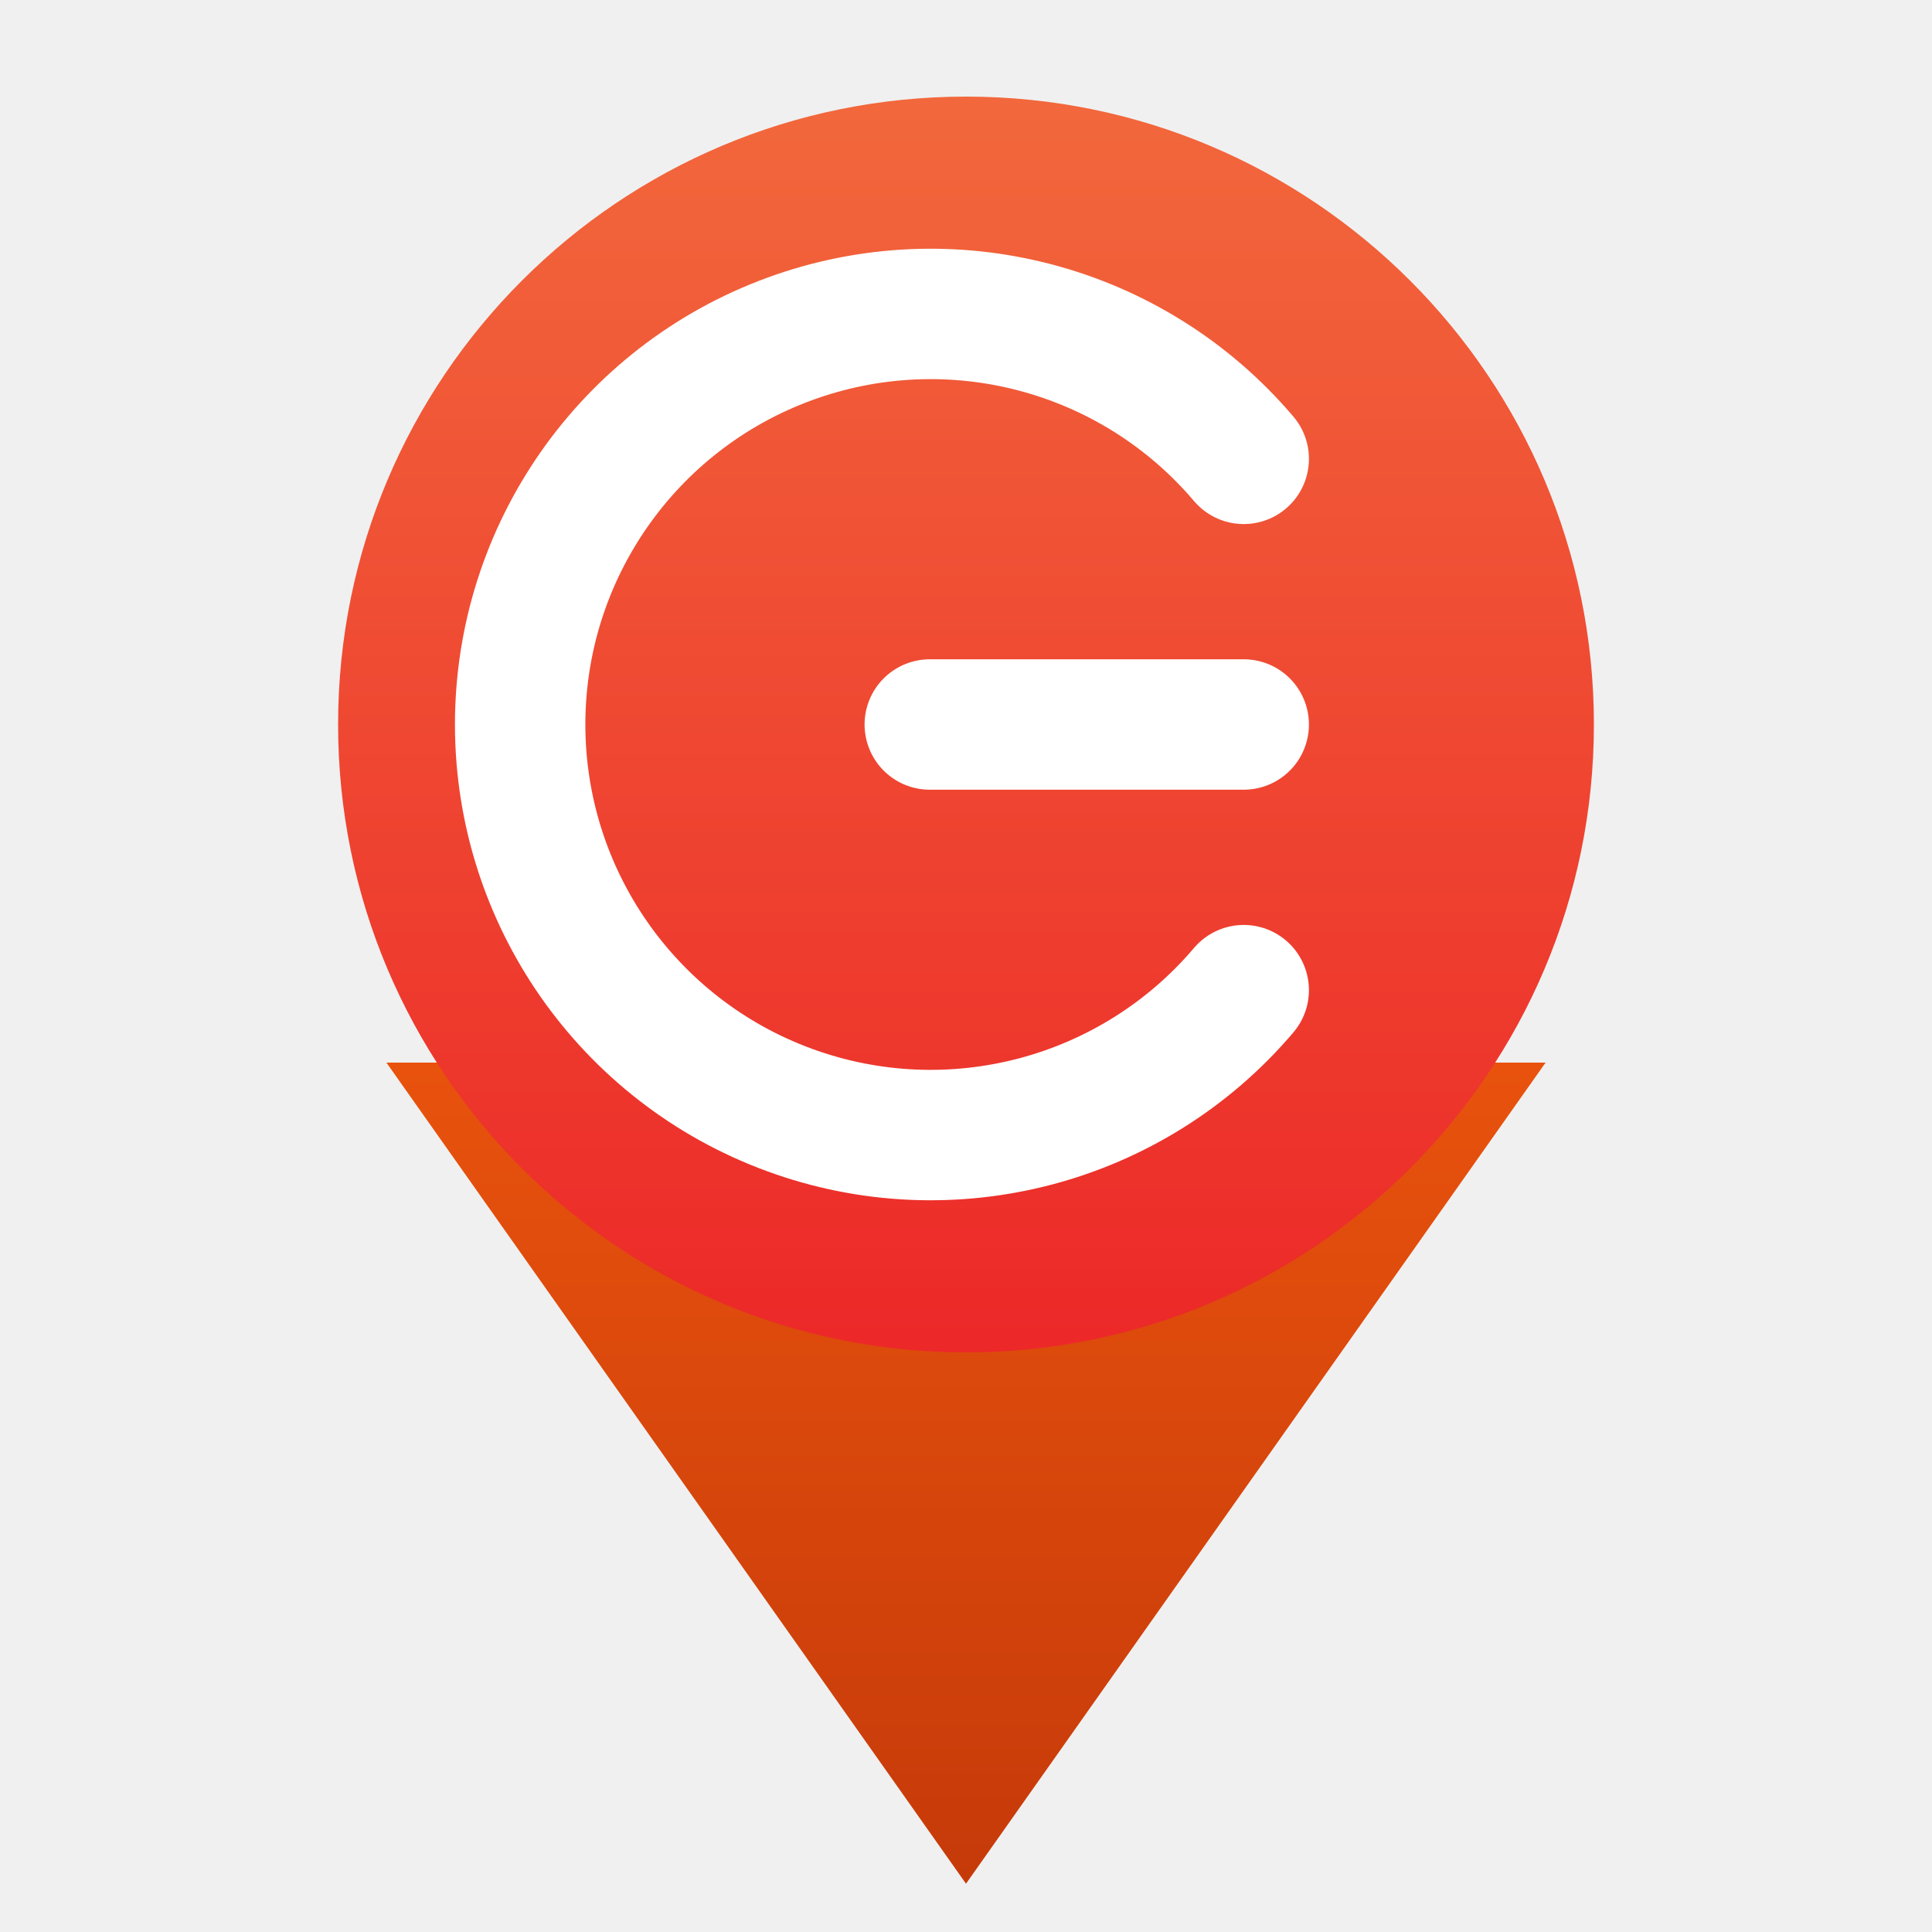
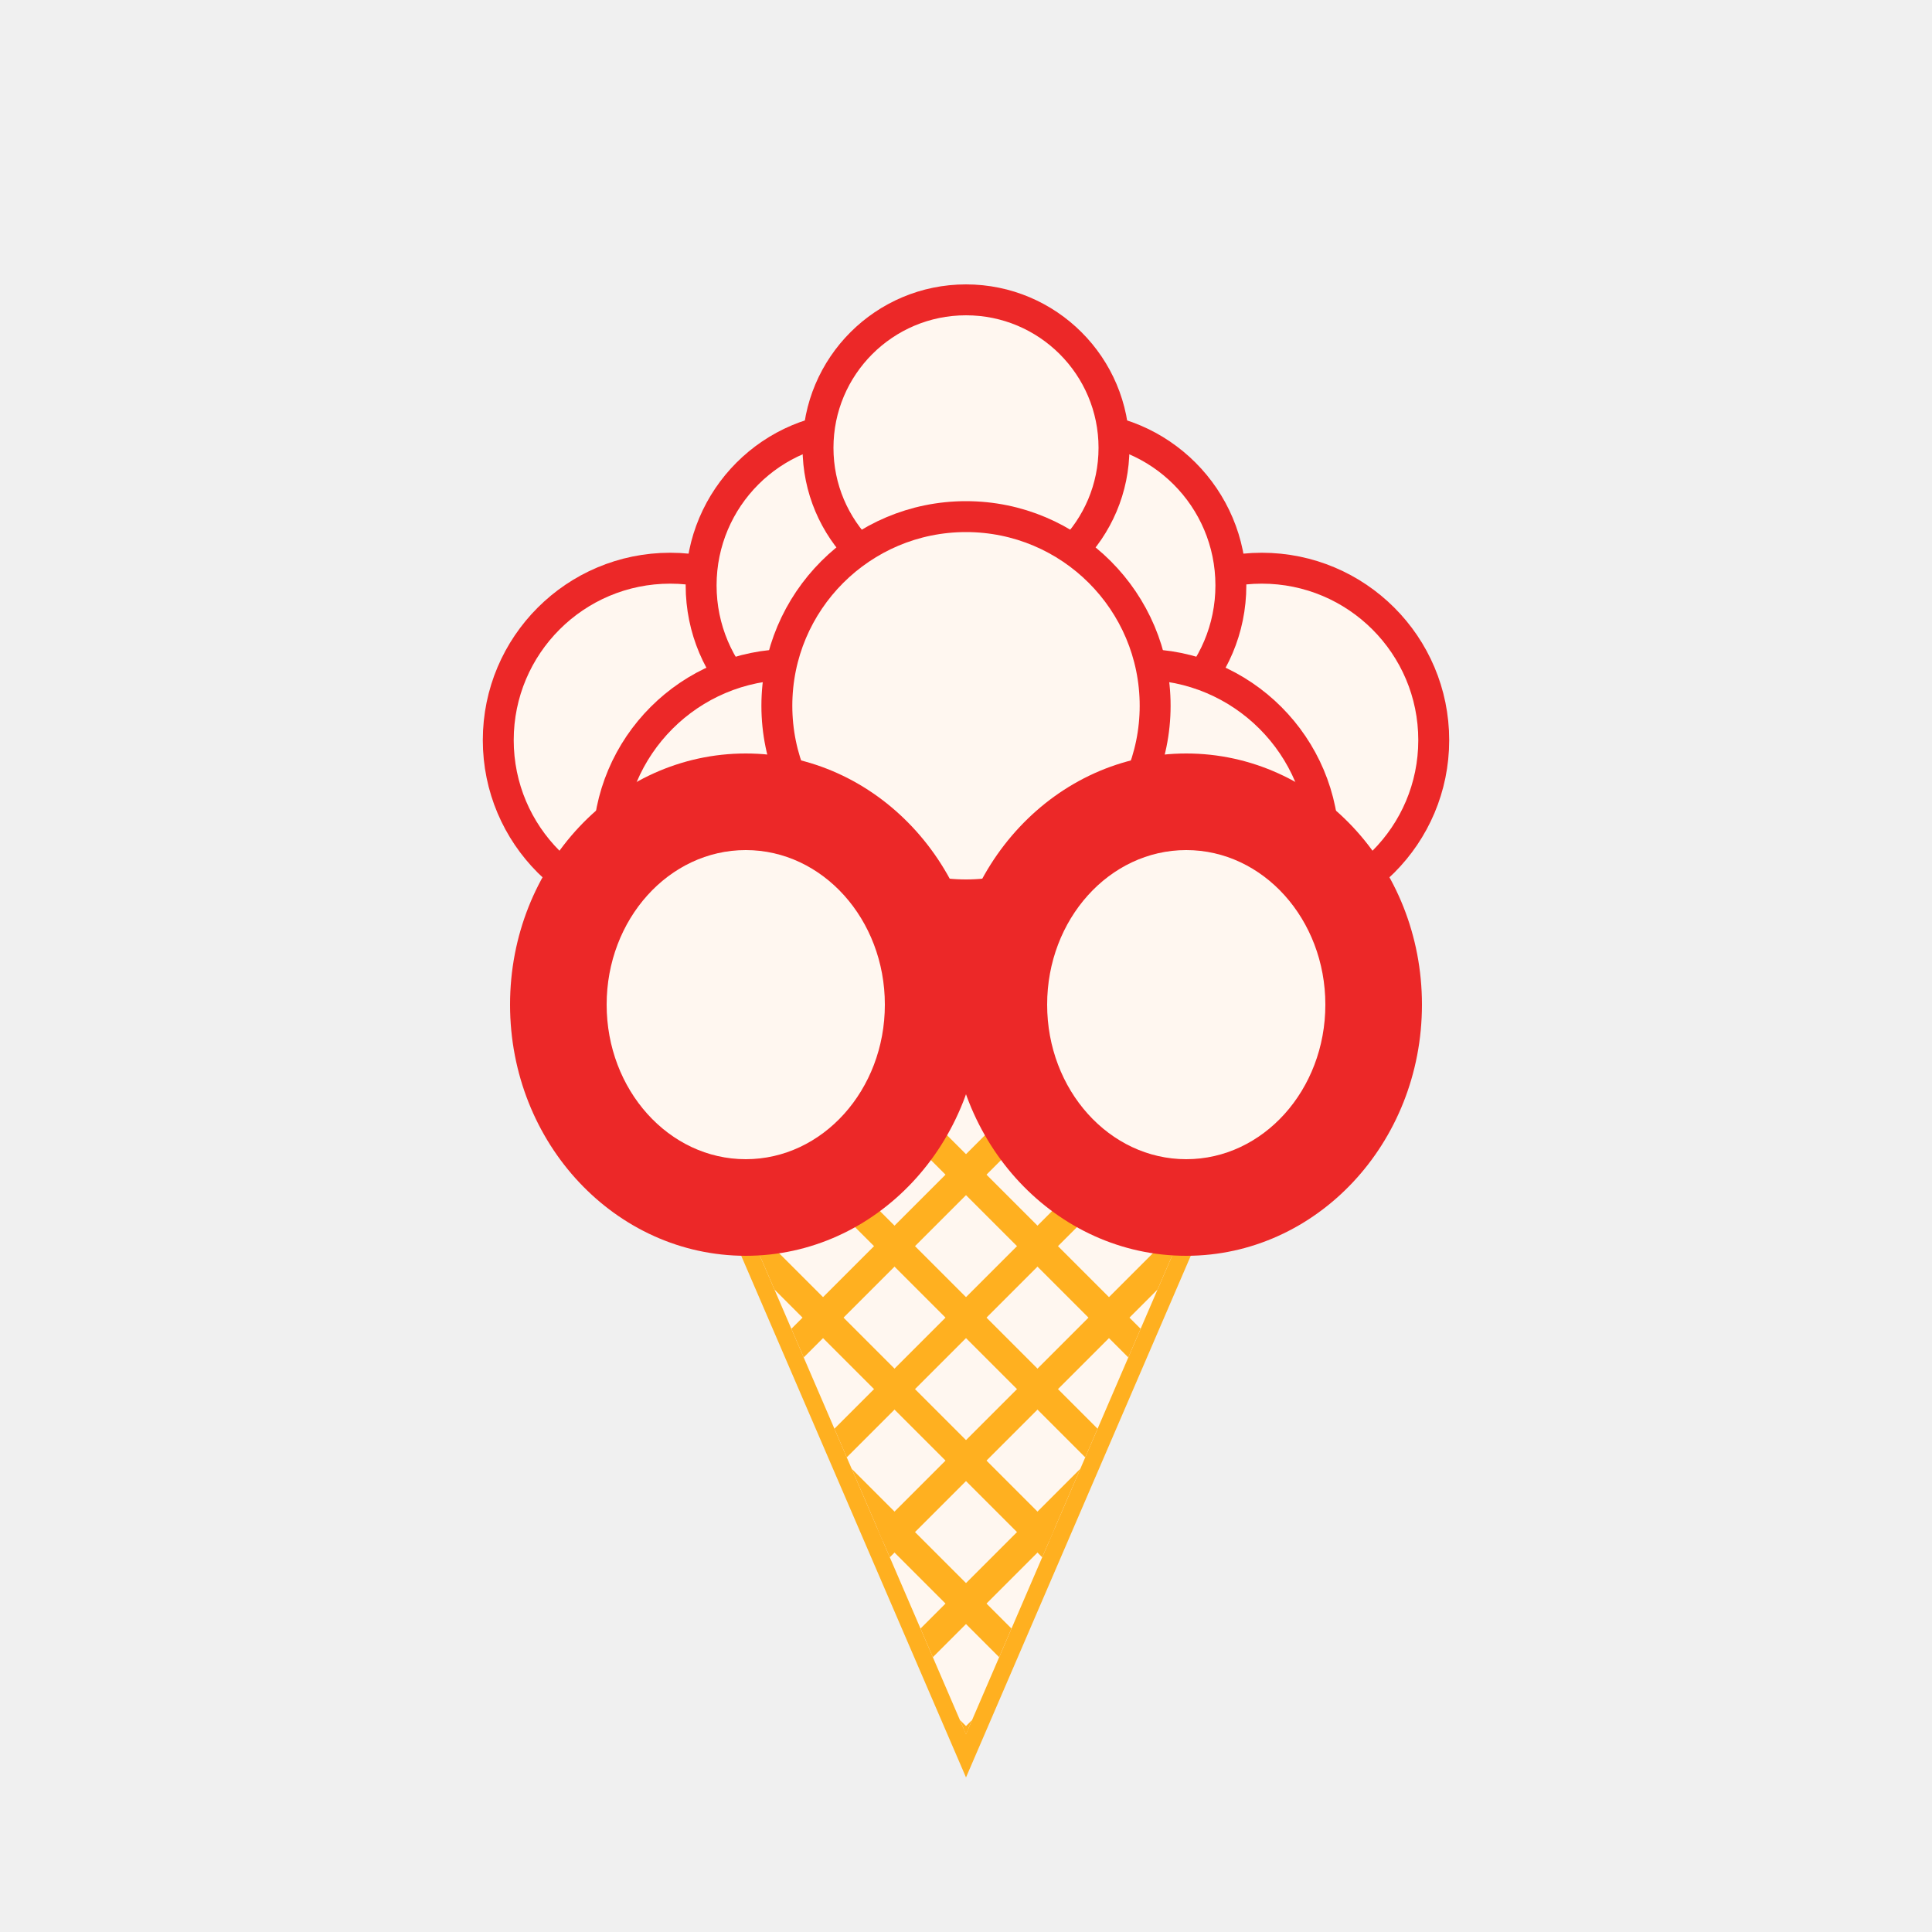
- <svg xmlns="http://www.w3.org/2000/svg" width="80" height="80" viewBox="0 0 80 80" fill="none">
-   <path d="M16 44 L64 44 L40 78 Z" fill="url(#cone)" />
-   <circle cx="40" cy="30" r="26" fill="url(#scoop)" />
-   <path d="M51.5 41 A17 17 0 1 1 51.5 19" fill="none" stroke="#ffffff" stroke-width="5.4" stroke-linecap="round" />
-   <path d="M51.5 30 L38.5 30" fill="none" stroke="#ffffff" stroke-width="5.4" stroke-linecap="round" />
-   <defs>
-     <linearGradient id="scoop" x1="0" y1="0" x2="0" y2="1">
-       <stop offset="0" stop-color="#F2683C" />
-       <stop offset="1" stop-color="#EC2828" />
-     </linearGradient>
-     <linearGradient id="cone" x1="0" y1="0" x2="0" y2="1">
-       <stop offset="0" stop-color="#E8520D" />
-       <stop offset="1" stop-color="#C63A0A" />
-     </linearGradient>
-   </defs>
+ <svg xmlns="http://www.w3.org/2000/svg" width="80" height="80" viewBox="0 0 100 100" fill="none">
+   <path d="M30.18 46.00 L69.82 46.00 L50.00 92.00 Z" fill="#FFB020" />
+   <path d="M31.88 47.70 L68.12 47.70 L50.00 89.76 Z" fill="#FFF7F0" />
+   <clipPath id="coneClip">
+     <path d="M31.88 47.70 L68.12 47.70 L50.00 89.76 Z" />
+   </clipPath>
+   <g clip-path="url(#coneClip)">
+     <path d="M-10.00 -36.20 L110.00 83.80" stroke="#FFB020" stroke-width="1.5" />
+     <path d="M-10.00 83.80 L110.00 -36.20" stroke="#FFB020" stroke-width="1.5" />
+     <path d="M-10.00 -28.80 L110.00 91.20" stroke="#FFB020" stroke-width="1.5" />
+     <path d="M-10.00 91.20 L110.00 -28.80" stroke="#FFB020" stroke-width="1.5" />
+     <path d="M-10.00 -21.40 L110.00 98.60" stroke="#FFB020" stroke-width="1.5" />
+     <path d="M-10.00 98.60 L110.00 -21.40" stroke="#FFB020" stroke-width="1.5" />
+     <path d="M-10.00 -14.00 L110.00 106.00" stroke="#FFB020" stroke-width="1.5" />
+     <path d="M-10.00 106.00 L110.00 -14.00" stroke="#FFB020" stroke-width="1.5" />
+     <path d="M-10.00 -6.60 L110.00 113.40" stroke="#FFB020" stroke-width="1.5" />
+     <path d="M-10.00 113.40 L110.00 -6.60" stroke="#FFB020" stroke-width="1.5" />
+     <path d="M-10.00 0.80 L110.00 120.80" stroke="#FFB020" stroke-width="1.5" />
+     <path d="M-10.00 120.80 L110.00 0.80" stroke="#FFB020" stroke-width="1.5" />
+     <path d="M-10.00 8.20 L110.00 128.20" stroke="#FFB020" stroke-width="1.5" />
+     <path d="M-10.00 128.20 L110.00 8.20" stroke="#FFB020" stroke-width="1.5" />
+     <path d="M-10.00 15.60 L110.00 135.60" stroke="#FFB020" stroke-width="1.5" />
+     <path d="M-10.00 135.60 L110.00 15.60" stroke="#FFB020" stroke-width="1.5" />
+     <path d="M-10.00 23.00 L110.00 143.00" stroke="#FFB020" stroke-width="1.5" />
+     <path d="M-10.00 143.00 L110.00 23.00" stroke="#FFB020" stroke-width="1.5" />
+     <path d="M-10.00 30.40 L110.00 150.40" stroke="#FFB020" stroke-width="1.5" />
+     <path d="M-10.00 150.40 L110.00 30.40" stroke="#FFB020" stroke-width="1.5" />
+   </g>
+   <circle cx="34.69" cy="38.31" r="8.90" fill="#FFF7F0" stroke="#EC2828" stroke-width="1.6" />
+   <circle cx="65.31" cy="38.31" r="8.90" fill="#FFF7F0" stroke="#EC2828" stroke-width="1.6" />
+   <circle cx="44.48" cy="30.30" r="8.19" fill="#FFF7F0" stroke="#EC2828" stroke-width="1.6" />
+   <circle cx="55.52" cy="30.30" r="8.19" fill="#FFF7F0" stroke="#EC2828" stroke-width="1.6" />
+   <circle cx="50.00" cy="23.18" r="7.66" fill="#FFF7F0" stroke="#EC2828" stroke-width="1.6" />
+   <circle cx="40.92" cy="43.83" r="9.44" fill="#FFF7F0" stroke="#EC2828" stroke-width="1.6" />
+   <circle cx="59.08" cy="43.83" r="9.44" fill="#FFF7F0" stroke="#EC2828" stroke-width="1.6" />
+   <circle cx="50.00" cy="36.53" r="9.79" fill="#FFF7F0" stroke="#EC2828" stroke-width="1.6" />
+   <ellipse cx="38.60" cy="52.00" rx="12.20" ry="13.00" fill="#EC2828" />
+   <ellipse cx="61.40" cy="52.00" rx="12.20" ry="13.00" fill="#EC2828" />
+   <ellipse cx="38.60" cy="52.00" rx="7.20" ry="8.00" fill="#FFF7F0" />
+   <ellipse cx="61.40" cy="52.00" rx="7.20" ry="8.00" fill="#FFF7F0" />
</svg>
